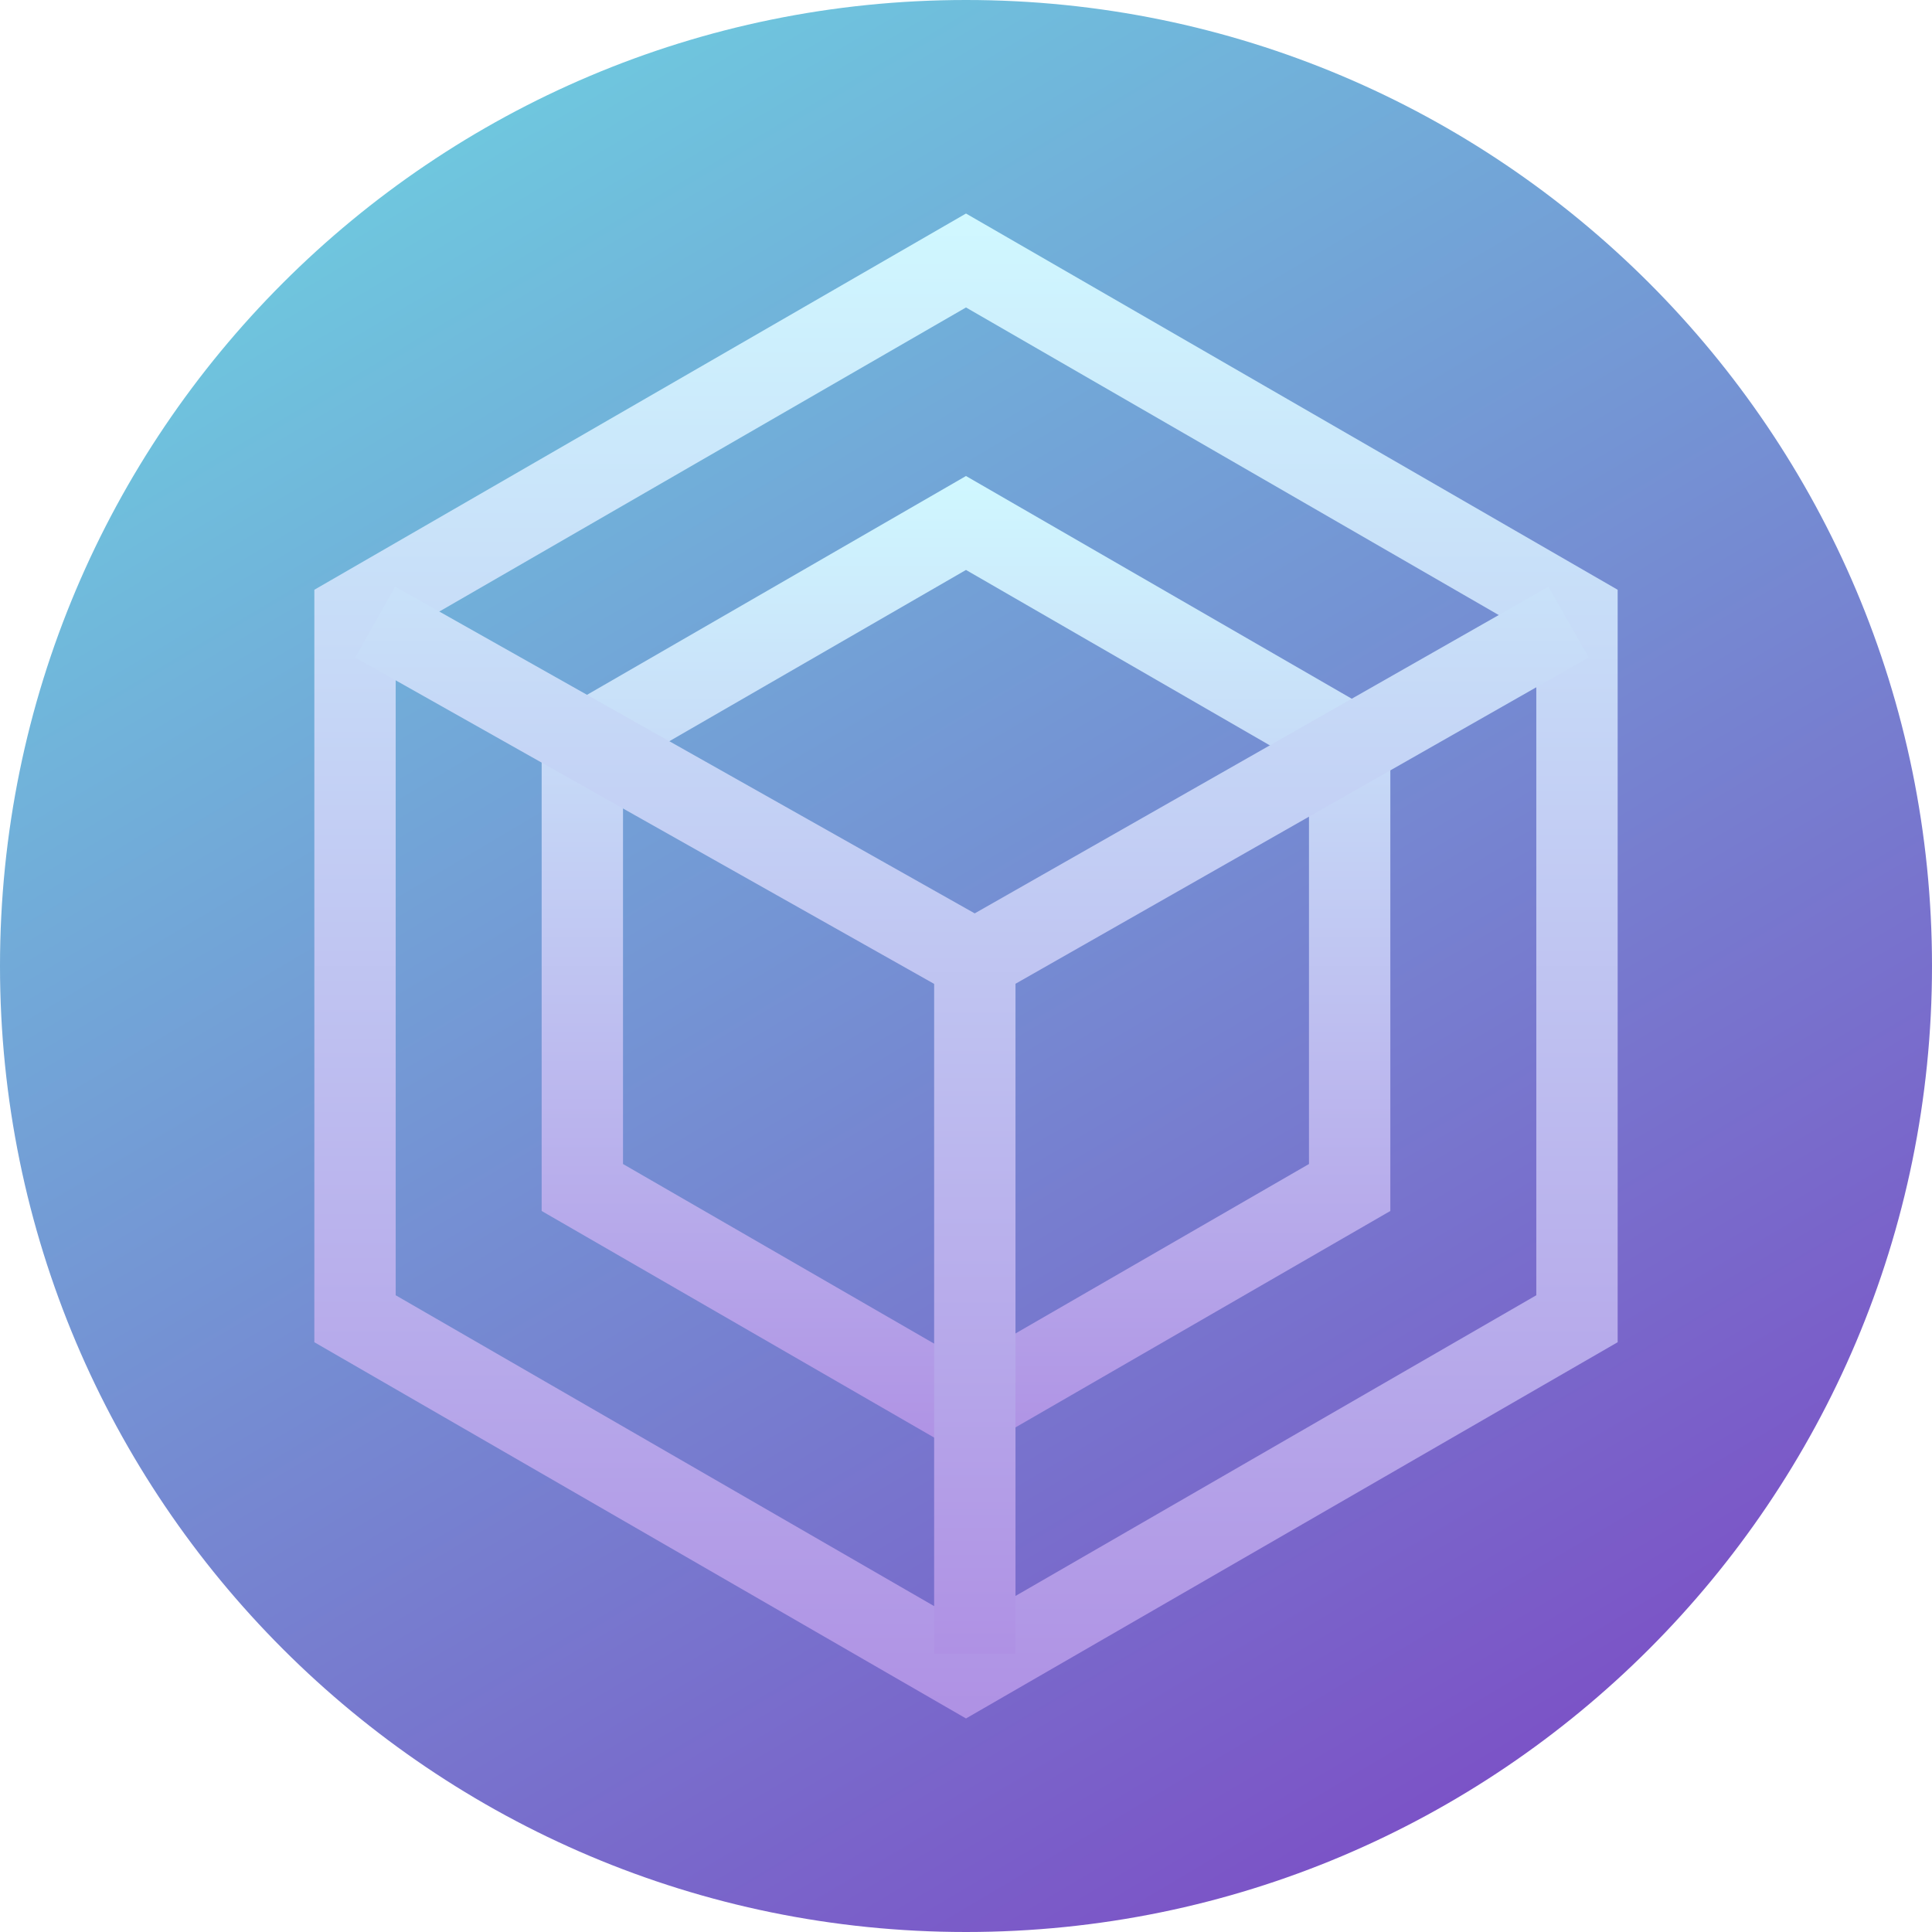
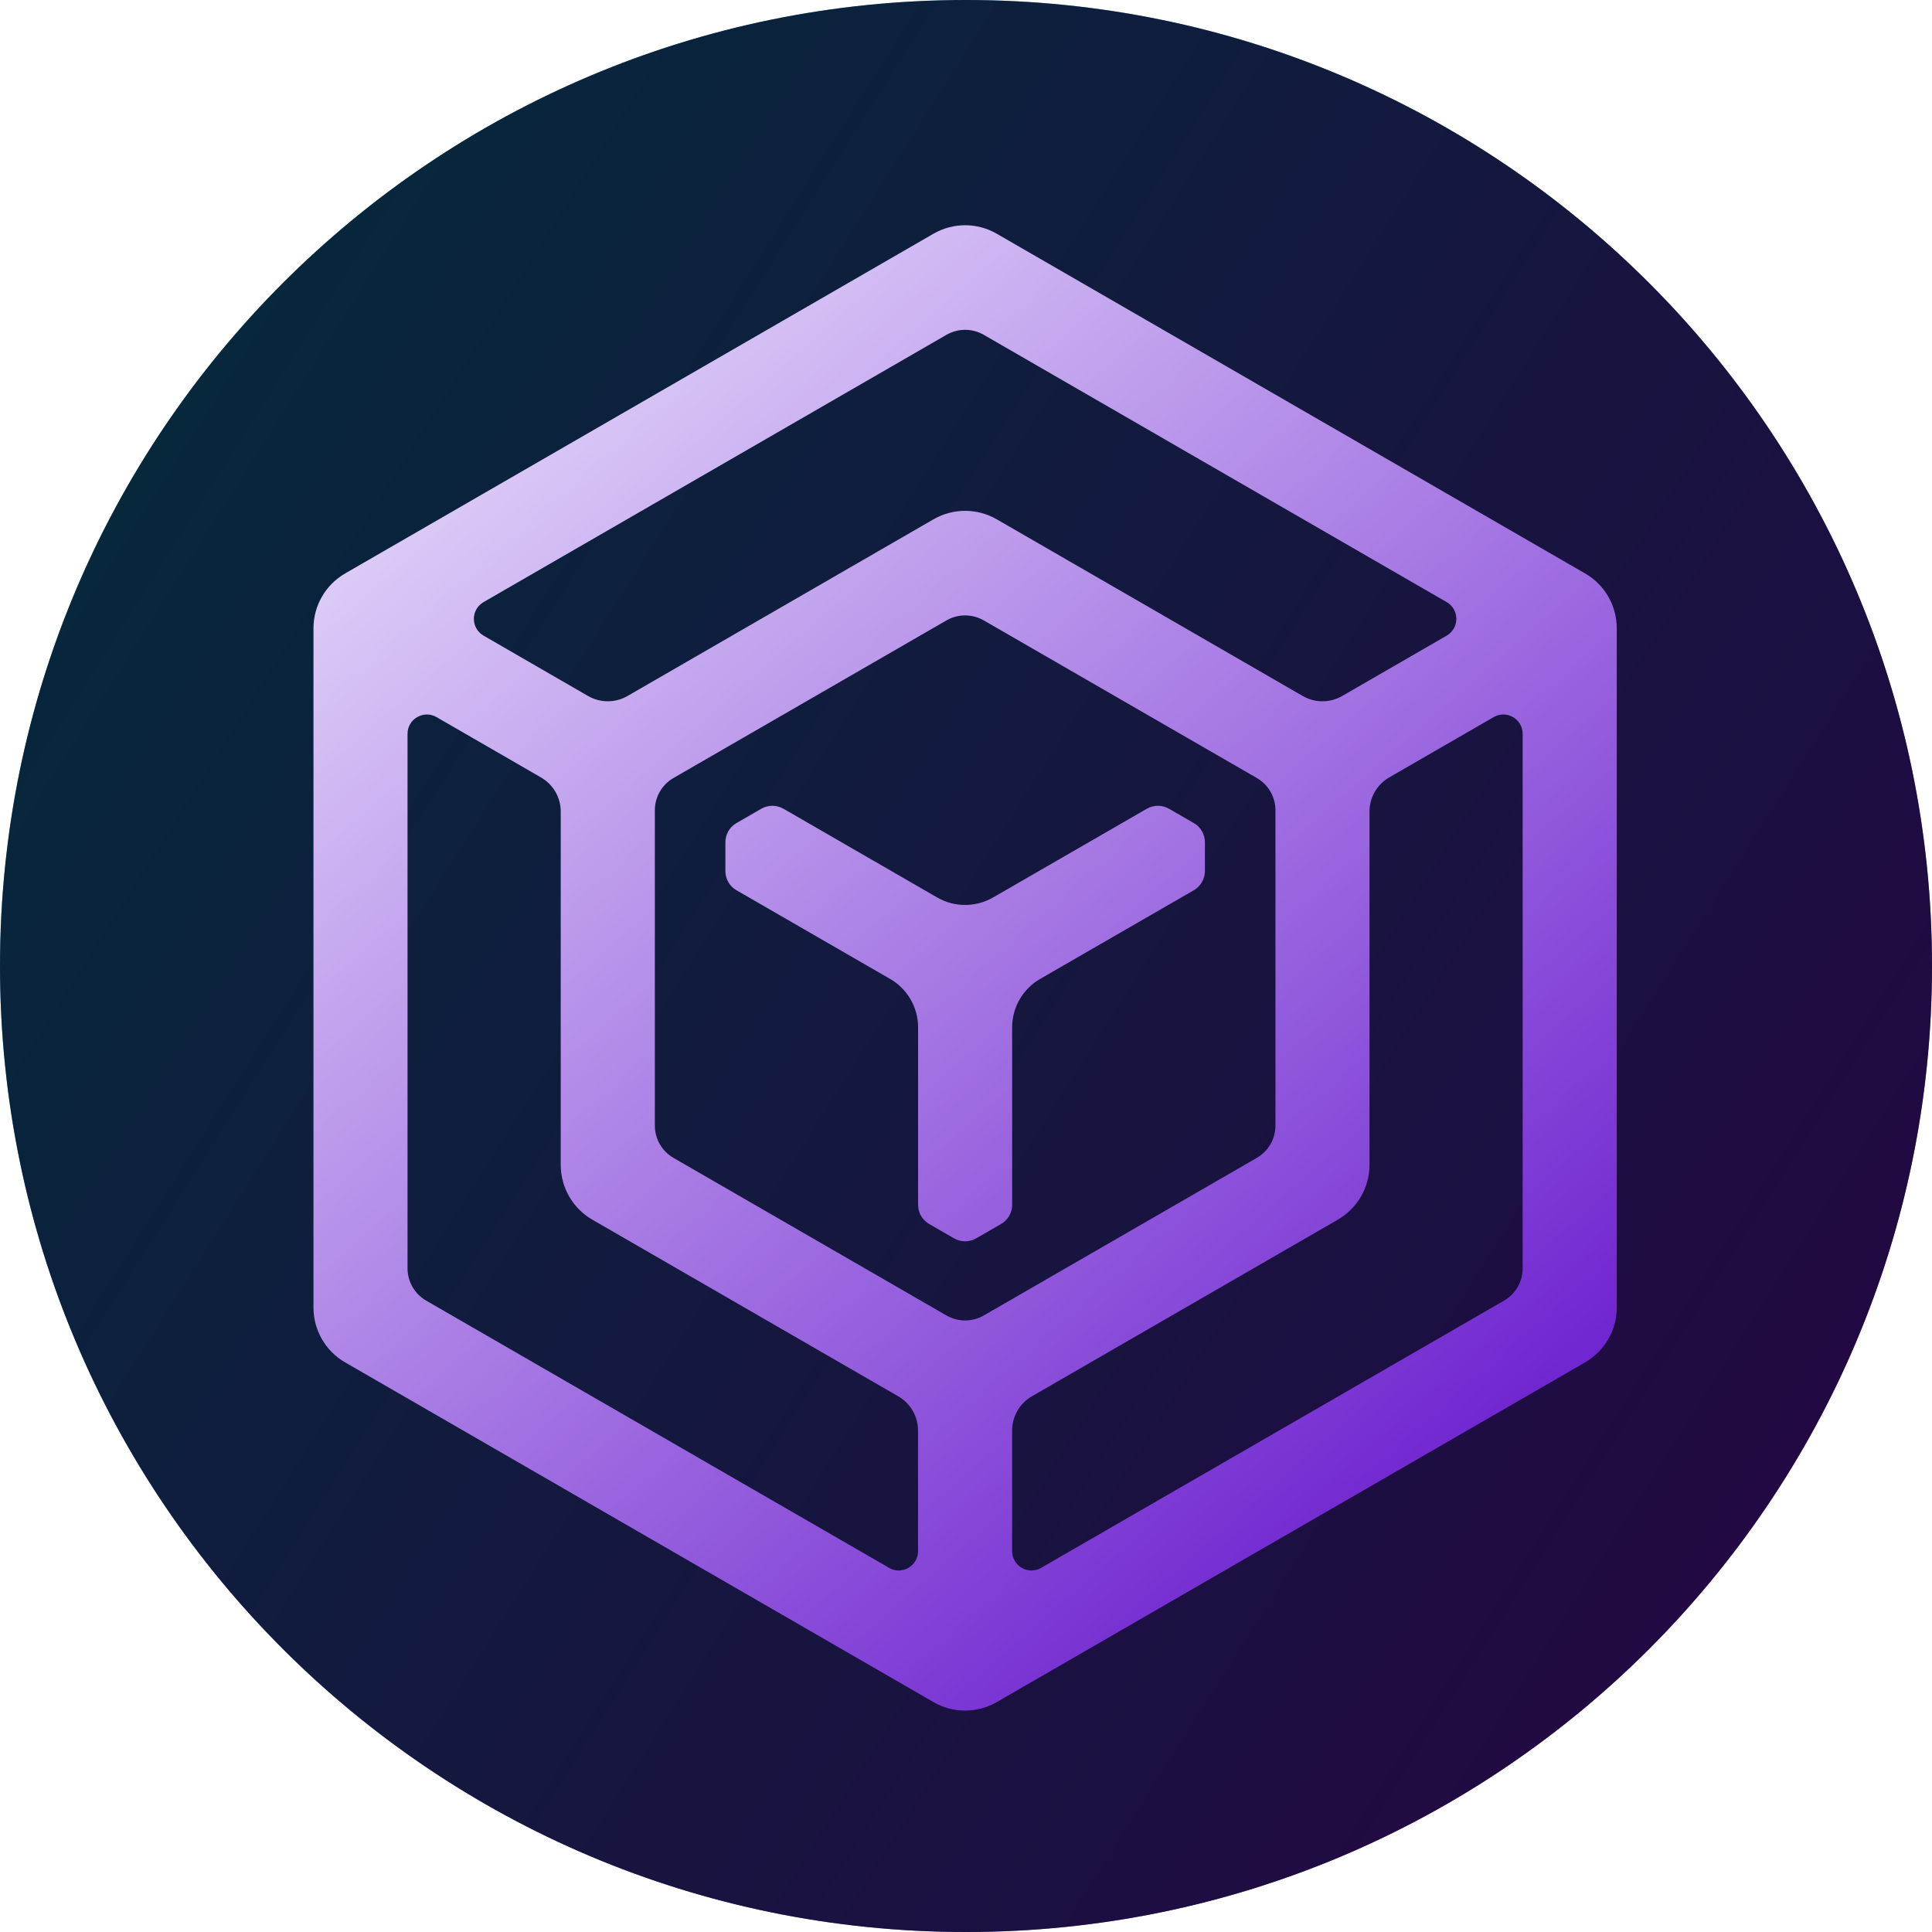
<svg xmlns="http://www.w3.org/2000/svg" width="380" height="380" viewBox="0 0 380 380" fill="none">
  <rect width="380" height="380" rx="190" fill="url(#paint0_linear_1543_1491)" />
-   <path d="M69.828 120.618L190 51.236L310.172 120.618V259.38L190 328.761L69.828 259.38V120.618Z" stroke="url(#paint1_linear_1543_1491)" stroke-width="16" />
-   <path d="M114.538 146.431L189.999 102.864L265.46 146.431V233.565L189.999 277.133L114.538 233.565V146.431Z" stroke="url(#paint2_linear_1543_1491)" stroke-width="16" />
-   <path d="M308.516 122.359L191.734 188.844M191.734 188.844L73.797 122.359M191.734 188.844V325.281" stroke="url(#paint3_linear_1543_1491)" stroke-width="16" />
+   <rect width="380" height="380" rx="190" fill="url(#paint1_linear_1543_1491)" />
+   <path d="M183.594 45.977L67.888 112.786C64.038 115.017 61.656 119.122 61.656 123.573V257.178C61.656 261.63 64.027 265.746 67.888 267.966L183.594 334.774C187.445 337.006 192.197 337.006 196.059 334.774L311.765 267.966C315.615 265.734 317.997 261.63 317.997 257.178V123.573C317.997 119.122 315.627 115.006 311.765 112.786L196.059 45.977C192.208 43.746 187.456 43.746 183.594 45.977ZM193.492 65.853L284.547 118.428C287.079 119.896 287.079 123.55 284.547 125.019L263.988 136.893C261.583 138.281 258.635 138.281 256.23 136.893L196.059 102.148C192.197 99.916 187.456 99.916 183.594 102.148L123.423 136.893C121.018 138.281 118.07 138.281 115.665 136.893L95.107 125.019C92.574 123.55 92.574 119.896 95.107 118.428L186.161 65.853C188.427 64.547 191.226 64.547 193.492 65.853ZM174.876 308.377L83.822 255.814C81.555 254.507 80.156 252.079 80.156 249.466V144.34C80.156 141.414 83.324 139.587 85.857 141.044L106.415 152.919C108.82 154.306 110.288 156.862 110.288 159.637V229.116C110.288 233.567 112.658 237.684 116.52 239.904L176.692 274.649C179.085 276.036 180.565 278.592 180.565 281.367V305.093C180.565 308.018 177.397 309.845 174.865 308.388L174.876 308.377ZM132.465 227.74C130.199 226.433 128.8 224.005 128.8 221.392V159.371C128.8 156.758 130.199 154.33 132.465 153.023L186.161 122.024C188.427 120.717 191.226 120.717 193.492 122.024L247.2 153.023C249.466 154.33 250.865 156.758 250.865 159.371V221.392C250.865 224.017 249.466 226.433 247.2 227.74L193.492 258.739C191.226 260.046 188.427 260.046 186.161 258.739L132.465 227.74ZM295.832 255.814L204.777 308.377C202.245 309.845 199.077 308.007 199.077 305.081V281.355C199.077 278.58 200.557 276.025 202.95 274.637L263.133 239.892C266.983 237.661 269.365 233.556 269.365 229.104V159.625C269.365 156.85 270.845 154.295 273.238 152.907L293.785 141.044C296.317 139.576 299.485 141.414 299.485 144.34V249.477C299.485 252.091 298.086 254.519 295.82 255.825L295.832 255.814Z" fill="url(#paint2_linear_1543_1491)" />
+   <path d="M236.99 171.326C236.99 172.887 236.157 174.321 234.816 175.096L204.58 192.544C201.169 194.509 199.077 198.14 199.077 202.071V236.978C199.077 238.539 198.244 239.973 196.891 240.748L192 243.569C190.659 244.344 188.994 244.344 187.653 243.569L182.762 240.748C181.409 239.973 180.577 238.528 180.577 236.978V202.071C180.577 198.14 178.484 194.509 175.073 192.544L144.848 175.096C143.496 174.321 142.675 172.876 142.675 171.326V165.661C142.675 164.1 143.507 162.666 144.848 161.891L149.739 159.07C151.092 158.296 152.746 158.296 154.098 159.07L184.323 176.518C187.722 178.484 191.919 178.484 195.33 176.518L225.566 159.07C226.919 158.296 228.572 158.296 229.925 159.07L234.816 161.891C236.169 162.666 236.99 164.111 236.99 165.661V171.326Z" fill="url(#paint3_linear_1543_1491)" />
  <defs>
    <linearGradient id="paint0_linear_1543_1491" x1="114.158" y1="-138.7" x2="488.607" y2="491.642" gradientUnits="userSpaceOnUse">
      <stop stop-color="#6AEEE6" />
      <stop offset="1" stop-color="#8310B9" />
    </linearGradient>
-     <linearGradient id="paint1_linear_1543_1491" x1="190" y1="41.999" x2="190" y2="337.999" gradientUnits="userSpaceOnUse">
-       <stop stop-color="#D0F8FF" />
-       <stop offset="1" stop-color="#AF91E4" />
+     <linearGradient id="paint1_linear_1543_1491" x1="27.312" y1="-50.5" x2="473.485" y2="232.364" gradientUnits="userSpaceOnUse">
+       <stop stop-color="#012D3A" />
+       <stop offset="1" stop-color="#270344" />
    </linearGradient>
-     <linearGradient id="paint2_linear_1543_1491" x1="189.999" y1="93.626" x2="189.999" y2="286.37" gradientUnits="userSpaceOnUse">
-       <stop stop-color="#D0F8FF" />
-       <stop offset="1" stop-color="#AF91E4" />
+     <linearGradient id="paint2_linear_1543_1491" x1="61.656" y1="44.312" x2="318.344" y2="336.844" gradientUnits="userSpaceOnUse">
+       <stop stop-color="#F1EBFF" />
+       <stop offset="1" stop-color="#5A04C8" />
    </linearGradient>
-     <linearGradient id="paint3_linear_1543_1491" x1="191.156" y1="57" x2="191.156" y2="325.281" gradientUnits="userSpaceOnUse">
-       <stop stop-color="#D0F8FF" />
-       <stop offset="1" stop-color="#AF91E4" />
+     <linearGradient id="paint3_linear_1543_1491" x1="61.656" y1="44.312" x2="318.344" y2="336.844" gradientUnits="userSpaceOnUse">
+       <stop stop-color="#F1EBFF" />
+       <stop offset="1" stop-color="#5A04C8" />
    </linearGradient>
  </defs>
</svg>
